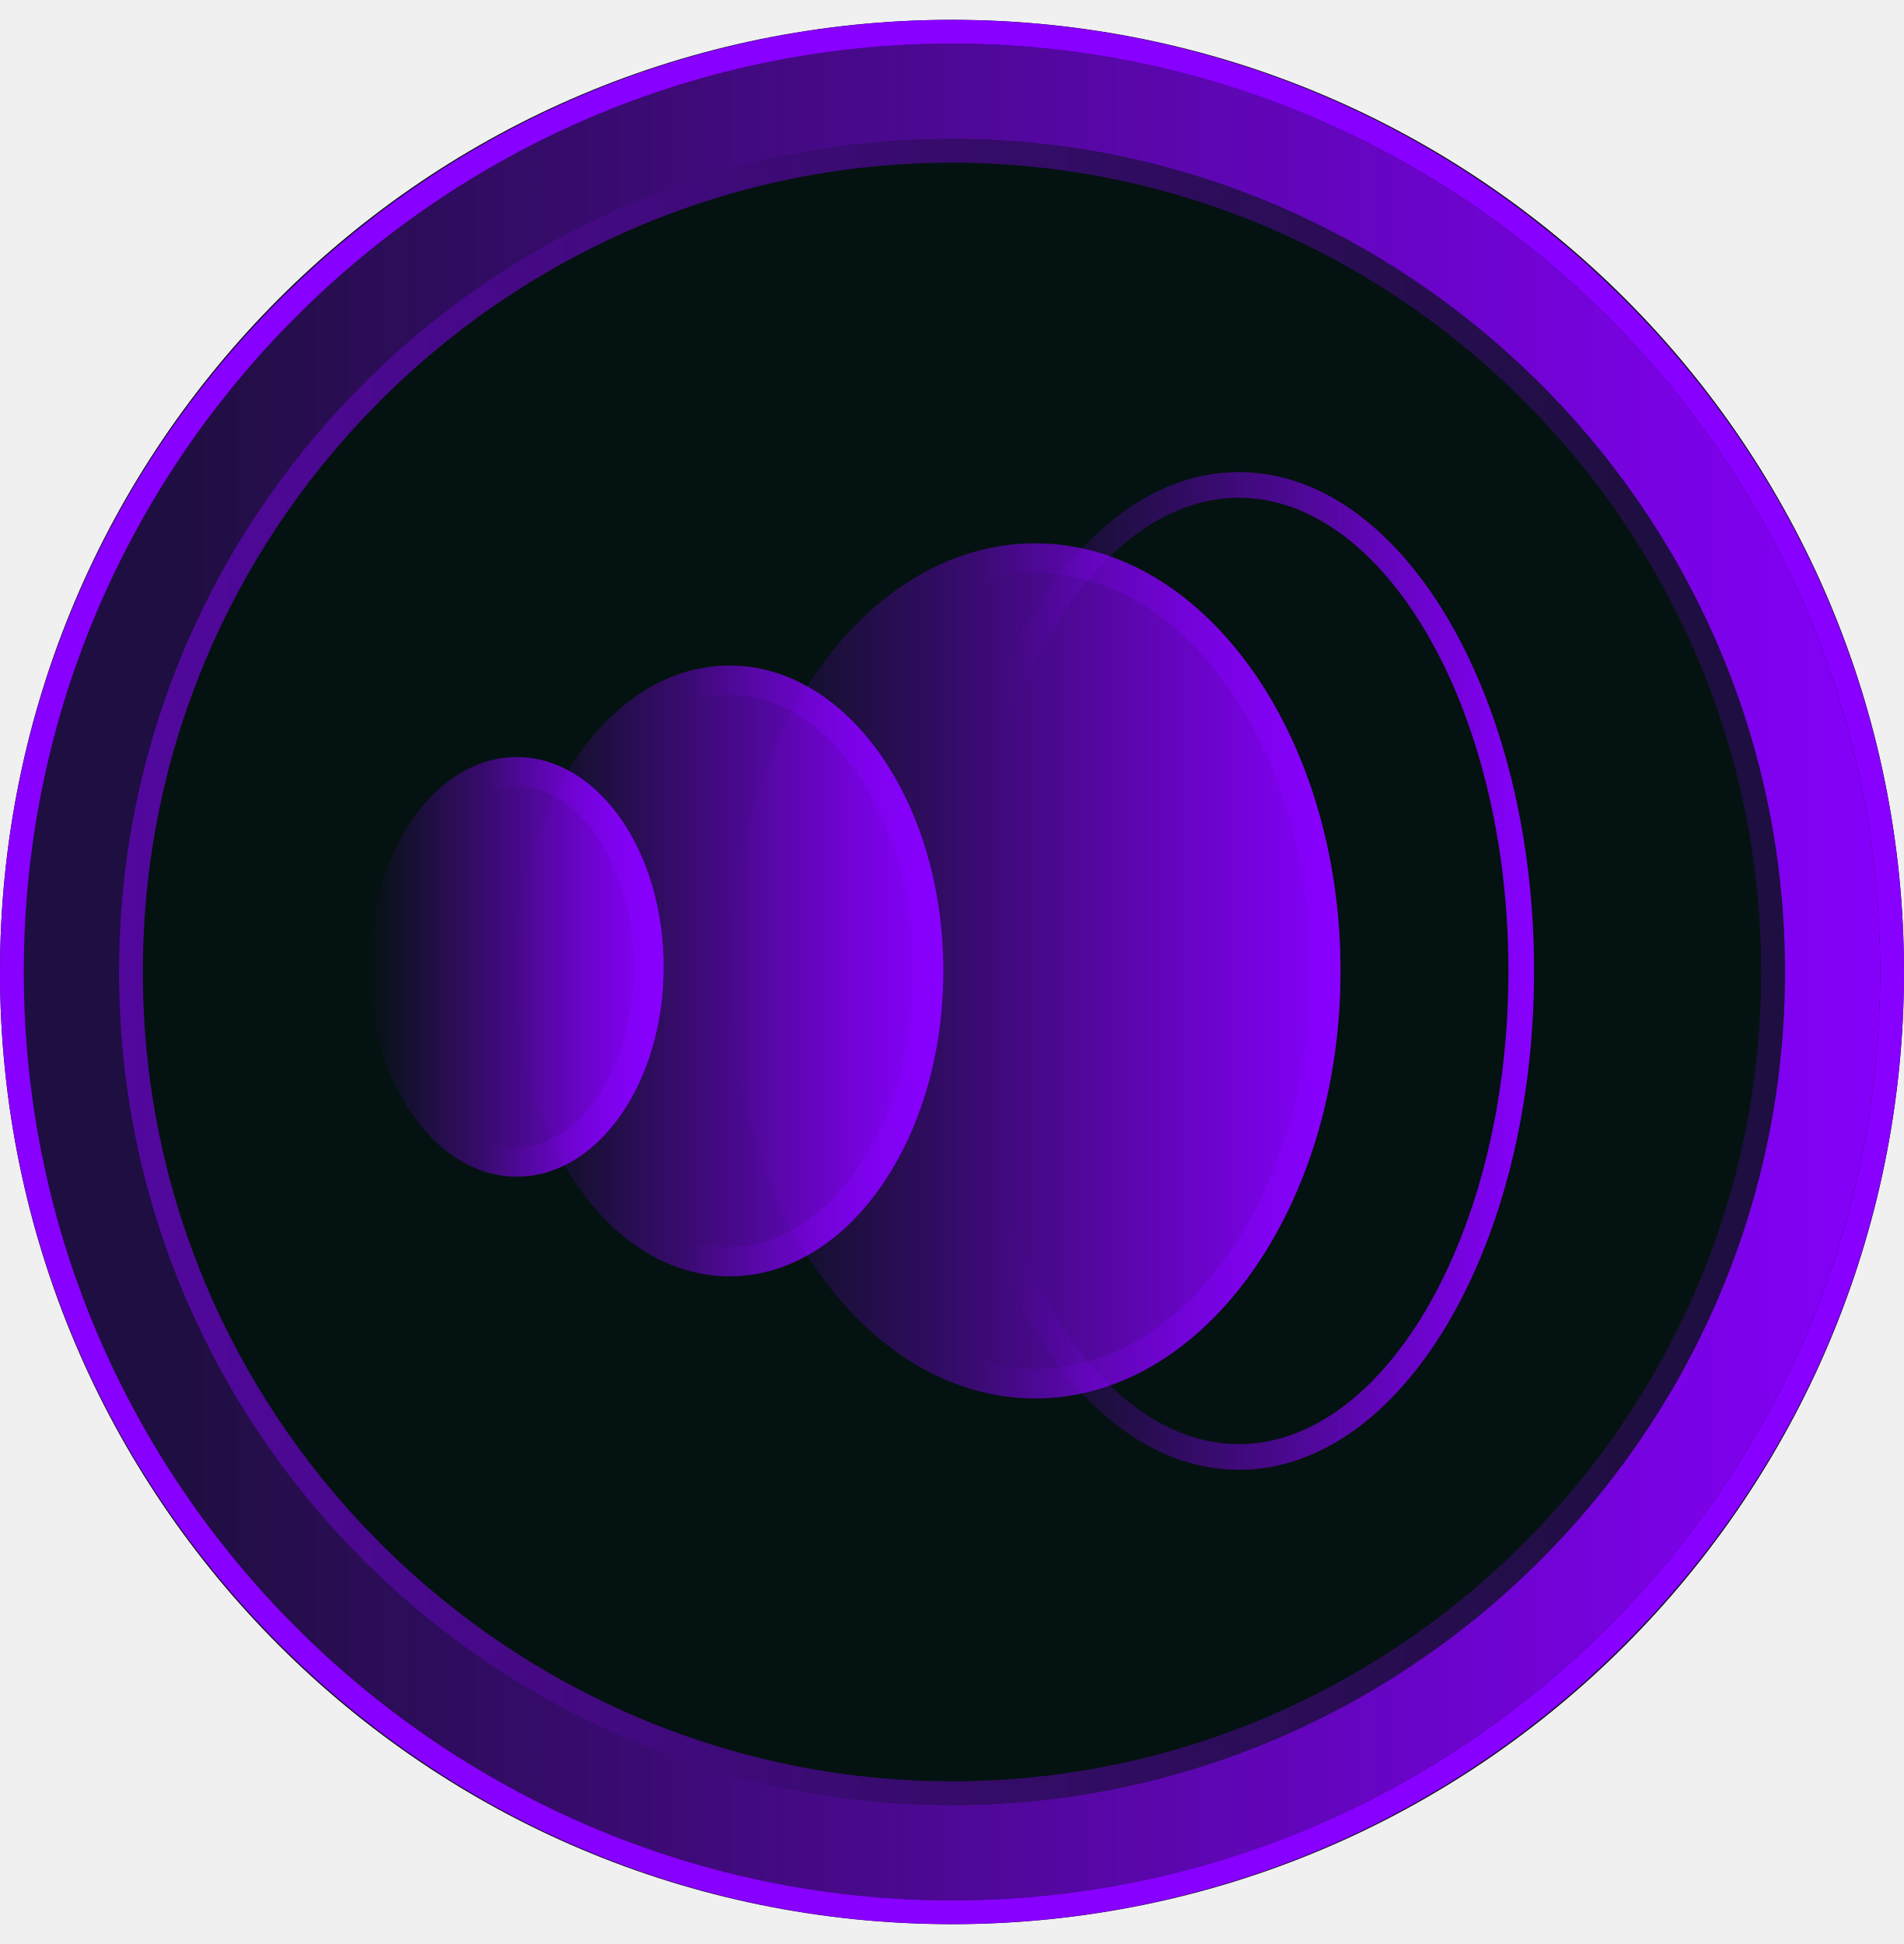
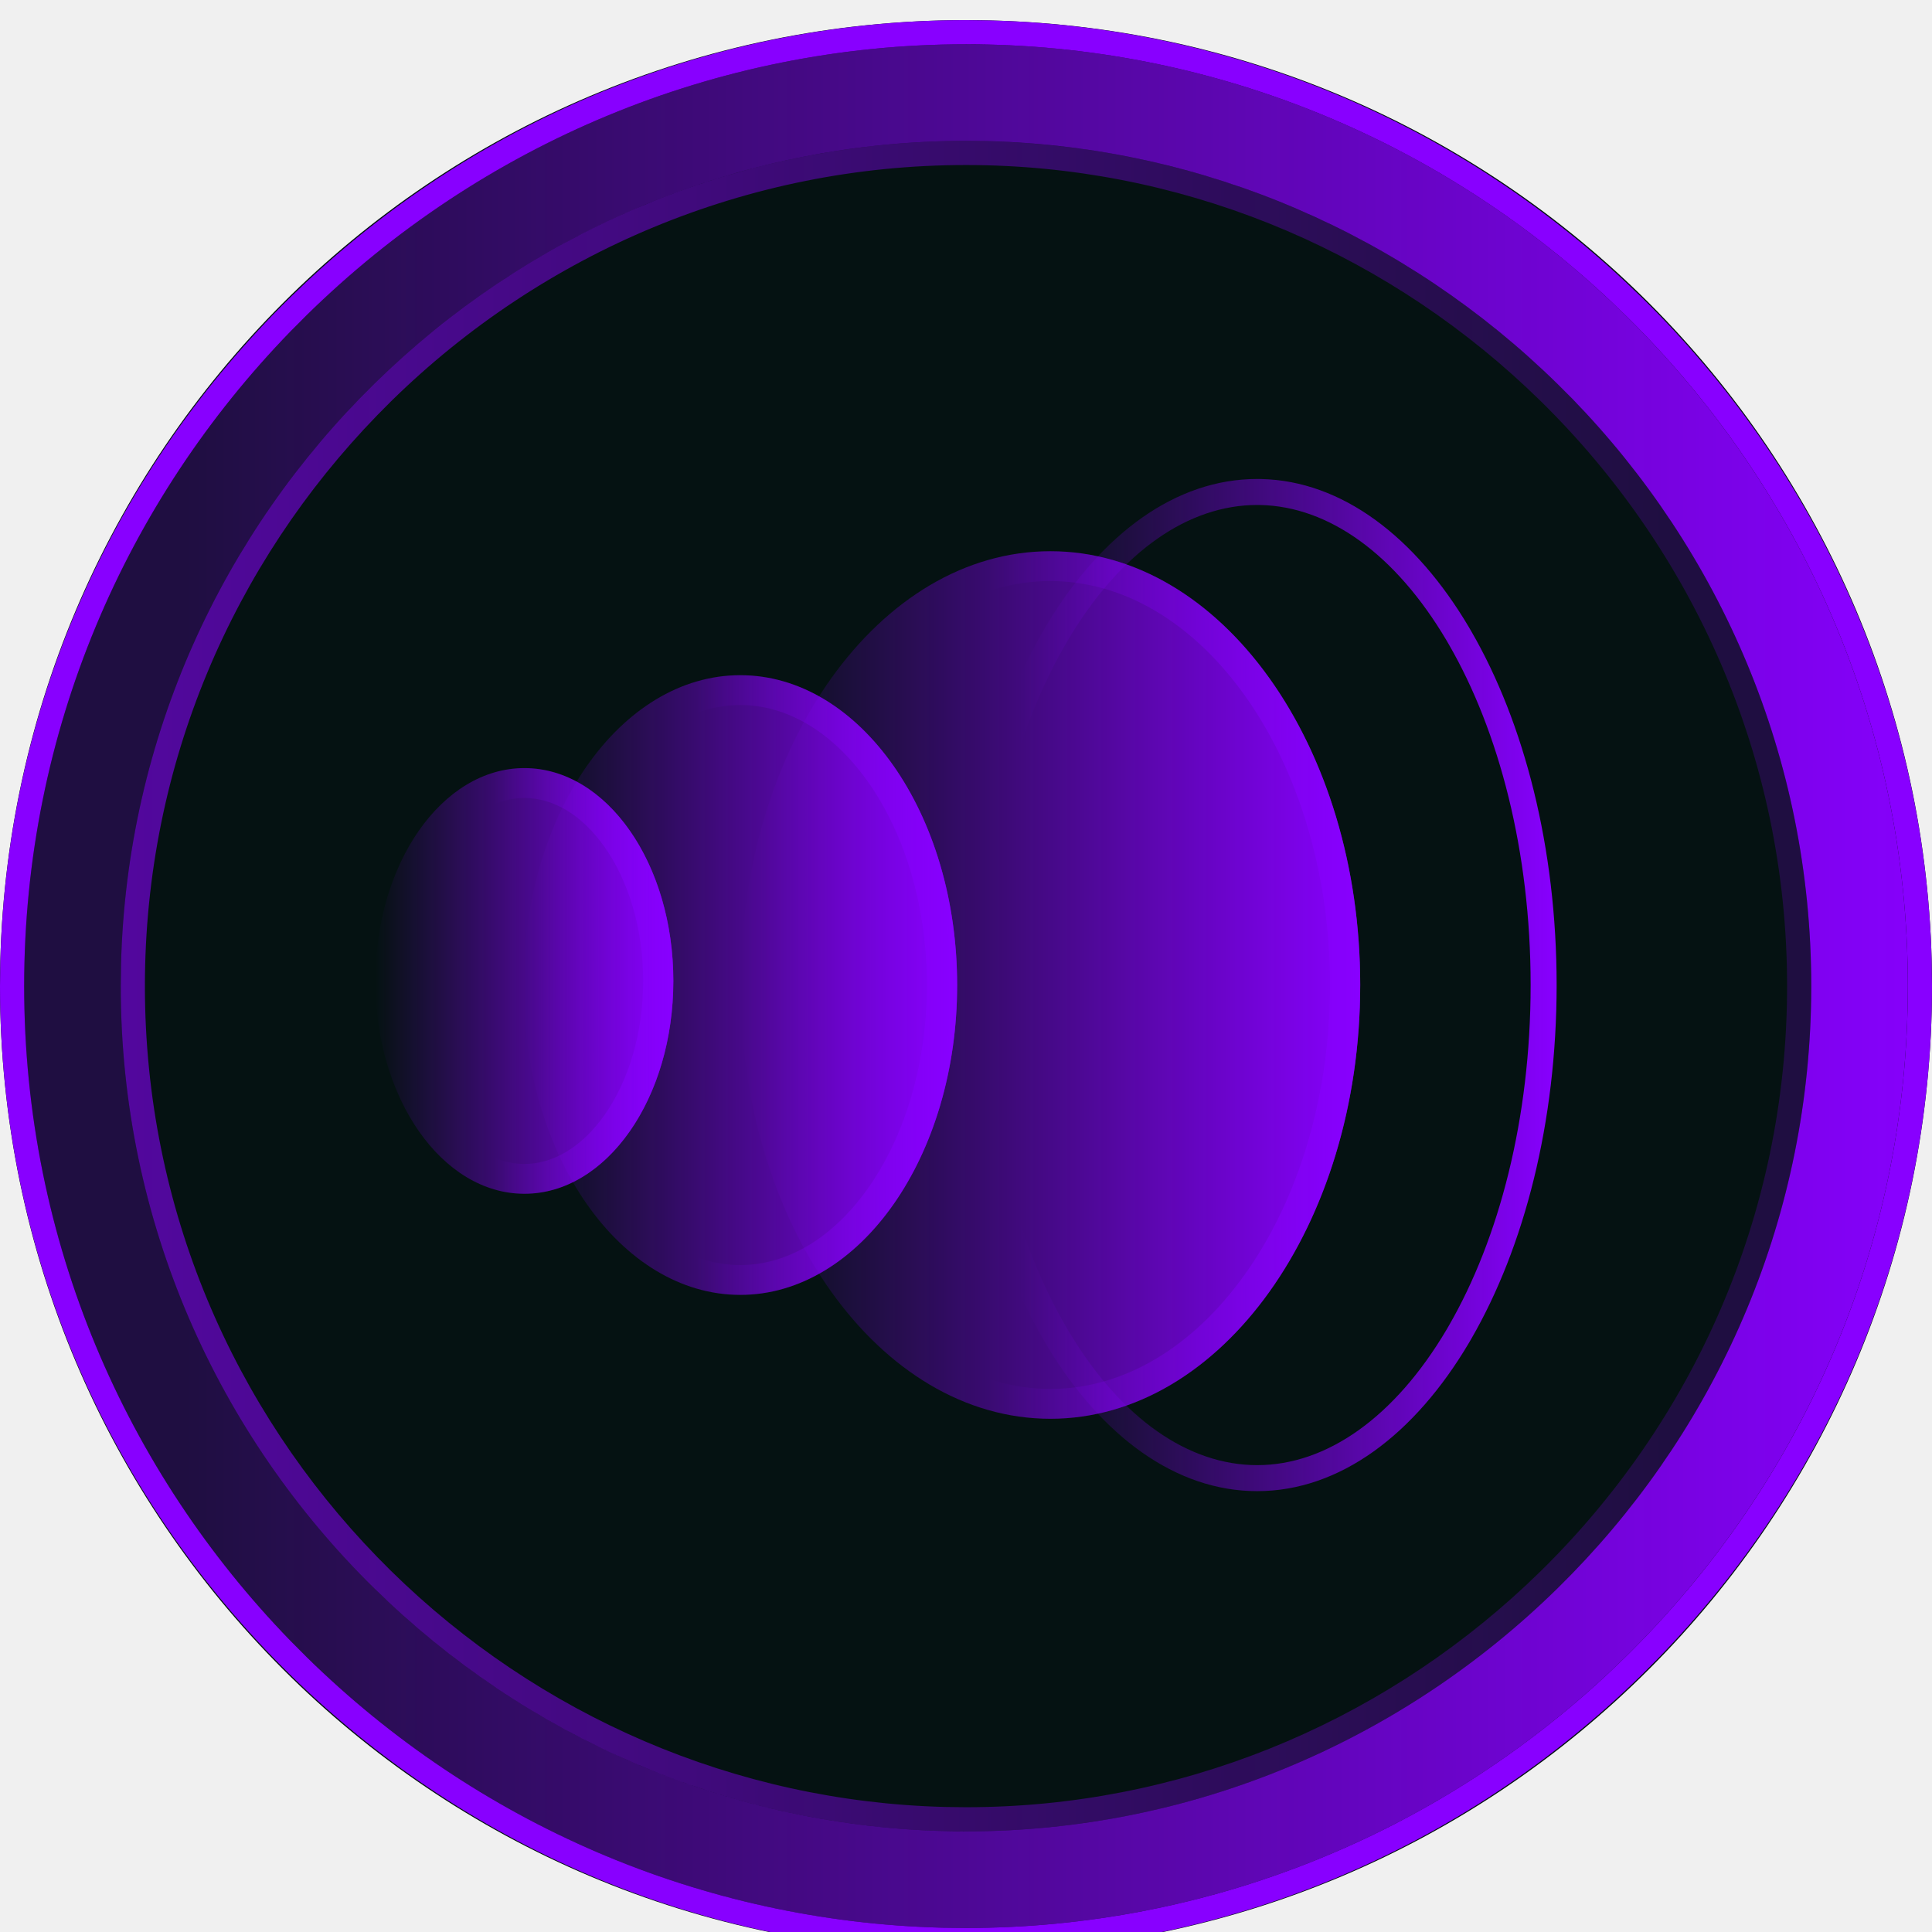
- <svg xmlns="http://www.w3.org/2000/svg" width="48" height="49" viewBox="0 0 48 49" fill="none">
+ <svg xmlns="http://www.w3.org/2000/svg" width="48" height="48" viewBox="0 0 48 48" fill="none">
  <g clip-path="url(#clip0_2416_12386)">
    <path d="M24 48.5C37.3 48.5 48 37.8 48 24.5C48 11.2 37.3 0.5 24 0.5C10.7 0.5 0 11.2 0 24.5C0 37.8 10.7 48.5 24 48.5Z" fill="#051212" />
    <path d="M3.6 24.5C3.6 30.023 5.81 35.015 9.369 38.68L9.717 39.031C13.374 42.621 18.256 44.763 23.493 44.894L24 44.9C29.258 44.9 34.19 42.87 37.925 39.373L38.282 39.031C42.045 35.337 44.4 30.201 44.4 24.5C44.4 18.799 42.045 13.664 38.282 9.969L37.925 9.627C34.19 6.13 29.258 4.1 24 4.1L24 3.5L24.523 3.506C29.741 3.636 34.615 5.707 38.334 9.188L38.703 9.541C42.454 13.223 44.847 18.301 44.993 23.952L45 24.5C45 30.187 42.724 35.327 39.062 39.098L38.703 39.458C34.819 43.272 29.589 45.5 24 45.5L23.477 45.494C18.085 45.359 13.06 43.153 9.297 39.458C5.425 35.657 3 30.37 3 24.5L3.007 23.952C3.153 18.301 5.546 13.223 9.297 9.541L9.665 9.188C13.508 5.591 18.585 3.5 24 3.5L24 4.1C18.572 4.1 13.492 6.263 9.717 9.969L9.369 10.32C5.81 13.985 3.6 18.977 3.6 24.5Z" fill="url(#paint0_linear_2416_12386)" />
    <path d="M0.6 24.5C0.6 30.835 3.135 36.562 7.217 40.766L7.617 41.168C11.811 45.286 17.411 47.743 23.418 47.893L24 47.9C30.032 47.9 35.688 45.571 39.973 41.561L40.383 41.168C44.699 36.93 47.4 31.04 47.4 24.5C47.4 17.961 44.699 12.07 40.383 7.832L39.973 7.439C35.688 3.429 30.032 1.1 24 1.1L24 0.5L24.598 0.508C30.561 0.656 36.132 3.022 40.382 7.001L40.803 7.404C45.09 11.613 47.825 17.415 47.992 23.873L48 24.5C48 30.999 45.398 36.873 41.213 41.183L40.803 41.596C36.364 45.954 30.387 48.5 24 48.5L23.402 48.492C17.24 48.339 11.496 45.818 7.196 41.596C2.772 37.252 1.51166e-06 31.209 2.09815e-06 24.5L0.008 23.873C0.175 17.415 2.91 11.613 7.196 7.404L7.617 7.001C12.009 2.89 17.812 0.5 24 0.5L24 1.1C17.774 1.1 11.946 3.581 7.617 7.832L7.217 8.234C3.135 12.438 0.6 18.165 0.6 24.5Z" fill="#8800FF" />
    <path d="M45 24.5C45 18.819 42.729 13.683 39.062 9.905L38.702 9.545C34.932 5.843 29.907 3.64 24.522 3.506L24 3.5C18.593 3.5 13.518 5.586 9.667 9.191L9.298 9.545C5.42 13.352 3 18.636 3 24.5C3 30.364 5.42 35.648 9.298 39.455H9.298C13.19 43.276 18.419 45.5 24 45.5V47.9L23.417 47.893C17.603 47.748 12.171 45.441 8.027 41.561L7.617 41.168C3.303 36.932 0.6 31.041 0.6 24.5C0.6 18.163 3.137 12.436 7.218 8.234L7.617 7.832C11.945 3.583 17.772 1.1 24 1.1L24.582 1.107C30.591 1.257 36.191 3.715 40.383 7.832C44.697 12.067 47.4 17.959 47.4 24.5C47.4 31.041 44.697 36.932 40.383 41.168L39.973 41.561C35.691 45.57 30.034 47.9 24 47.9V45.5C29.582 45.5 34.811 43.277 38.702 39.456L39.062 39.094C42.729 35.317 45 30.181 45 24.5Z" fill="url(#paint1_linear_2416_12386)" />
    <g clip-path="url(#clip1_2416_12386)">
      <path d="M13.028 29.659C15.072 29.659 16.729 27.291 16.729 24.371C16.729 21.451 15.072 19.083 13.028 19.083C10.983 19.083 9.326 21.451 9.326 24.371C9.326 27.291 10.983 29.659 13.028 29.659Z" fill="url(#paint2_linear_2416_12386)" />
      <path d="M15.979 24.371C15.979 23.042 15.601 21.872 15.028 21.054C14.454 20.233 13.734 19.825 13.028 19.825C12.322 19.825 11.602 20.233 11.027 21.054C10.454 21.872 10.076 23.042 10.076 24.371C10.076 25.699 10.454 26.871 11.027 27.689C11.602 28.51 12.322 28.918 13.028 28.918V29.659L12.838 29.652C10.945 29.515 9.427 27.347 9.331 24.643L9.326 24.371C9.326 21.451 10.984 19.083 13.028 19.083L13.218 19.091C15.174 19.232 16.729 21.542 16.729 24.371L16.724 24.643C16.625 27.437 15.008 29.659 13.028 29.659V28.918C13.734 28.918 14.454 28.51 15.028 27.689C15.601 26.871 15.979 25.699 15.979 24.371Z" fill="url(#paint3_linear_2416_12386)" fill-opacity="0.6" />
      <path d="M26.096 35.249C30.347 35.249 33.794 30.424 33.794 24.472C33.794 18.52 30.347 13.695 26.096 13.695C21.844 13.695 18.398 18.52 18.398 24.472C18.398 30.424 21.844 35.249 26.096 35.249Z" fill="url(#paint4_linear_2416_12386)" />
      <path d="M33.044 24.472C33.044 21.631 32.22 19.09 30.926 17.279C29.631 15.466 27.912 14.436 26.095 14.436C24.279 14.436 22.56 15.466 21.265 17.279C19.971 19.09 19.148 21.631 19.148 24.472C19.148 27.313 19.971 29.854 21.265 31.665C22.56 33.477 24.279 34.508 26.095 34.508V35.249L25.897 35.245C21.869 35.102 18.611 30.629 18.408 25.026L18.398 24.472C18.398 18.52 21.844 13.695 26.095 13.695L26.295 13.698C30.454 13.846 33.794 18.613 33.794 24.472L33.784 25.026C33.577 30.721 30.214 35.249 26.095 35.249V34.508C27.912 34.508 29.631 33.478 30.926 31.665C32.22 29.854 33.044 27.313 33.044 24.472Z" fill="url(#paint5_linear_2416_12386)" fill-opacity="0.6" />
      <path d="M18.391 32.171C21.367 32.171 23.78 28.725 23.78 24.473C23.78 20.222 21.367 16.775 18.391 16.775C15.415 16.775 13.002 20.222 13.002 24.473C13.002 28.725 15.415 32.171 18.391 32.171Z" fill="url(#paint6_linear_2416_12386)" />
      <path d="M23.029 24.473C23.029 22.479 22.462 20.706 21.584 19.452C20.704 18.195 19.563 17.516 18.391 17.516C17.219 17.516 16.078 18.195 15.198 19.452C14.32 20.706 13.753 22.479 13.752 24.473C13.752 26.467 14.32 28.24 15.198 29.495C16.078 30.752 17.219 31.43 18.391 31.43V32.171L18.114 32.161C15.359 31.962 13.15 28.806 13.01 24.869L13.002 24.473C13.003 20.222 15.415 16.775 18.391 16.775L18.669 16.785C21.515 16.992 23.779 20.355 23.779 24.473L23.773 24.869C23.628 28.937 21.274 32.171 18.391 32.171V31.43C19.563 31.43 20.704 30.752 21.584 29.495C22.462 28.24 23.029 26.467 23.029 24.473Z" fill="url(#paint7_linear_2416_12386)" fill-opacity="0.6" />
      <path d="M38.028 24.473C38.028 21.15 37.242 18.166 35.998 16.014L35.939 15.912C34.672 13.772 33.02 12.584 31.314 12.547L31.233 12.546C29.526 12.546 27.866 13.701 26.588 15.811L26.527 15.912C25.249 18.071 24.438 21.097 24.438 24.473C24.438 27.85 25.249 30.875 26.527 33.035L26.588 33.136C27.866 35.245 29.526 36.401 31.233 36.401C32.967 36.401 34.652 35.208 35.939 33.035L35.998 32.933C37.242 30.781 38.028 27.797 38.028 24.473ZM38.674 24.473C38.674 27.891 37.867 30.99 36.557 33.257L36.495 33.364C35.148 35.64 33.288 37.047 31.233 37.047C29.21 37.047 27.376 35.683 26.035 33.47L25.971 33.364C24.625 31.089 23.791 27.945 23.791 24.473C23.791 21.001 24.625 17.858 25.971 15.583L26.035 15.477C27.376 13.264 29.21 11.9 31.233 11.9L31.329 11.901C33.346 11.944 35.169 13.343 36.495 15.583L36.557 15.69C37.867 17.956 38.674 21.056 38.674 24.473Z" fill="url(#paint8_linear_2416_12386)" />
    </g>
  </g>
  <defs>
    <linearGradient id="paint0_linear_2416_12386" x1="2.047" y1="25.041" x2="41.403" y2="25.041" gradientUnits="userSpaceOnUse">
      <stop stop-color="#8800FF" stop-opacity="0.6" />
      <stop offset="1" stop-color="#8800FF" stop-opacity="0.2" />
    </linearGradient>
    <linearGradient id="paint1_linear_2416_12386" x1="48.462" y1="23.898" x2="4.608" y2="23.898" gradientUnits="userSpaceOnUse">
      <stop stop-color="#8800FF" />
      <stop offset="1" stop-color="#8800FF" stop-opacity="0.2" />
    </linearGradient>
    <linearGradient id="paint2_linear_2416_12386" x1="16.729" y1="24.371" x2="9.326" y2="24.371" gradientUnits="userSpaceOnUse">
      <stop stop-color="#8800FF" />
      <stop offset="1" stop-color="#8800FF" stop-opacity="0" />
    </linearGradient>
    <linearGradient id="paint3_linear_2416_12386" x1="16.729" y1="24.371" x2="9.326" y2="24.371" gradientUnits="userSpaceOnUse">
      <stop stop-color="#8800FF" />
      <stop offset="0.6" stop-color="#8800FF" stop-opacity="0" />
    </linearGradient>
    <linearGradient id="paint4_linear_2416_12386" x1="33.794" y1="24.472" x2="18.398" y2="24.472" gradientUnits="userSpaceOnUse">
      <stop stop-color="#8800FF" />
      <stop offset="1" stop-color="#8800FF" stop-opacity="0" />
    </linearGradient>
    <linearGradient id="paint5_linear_2416_12386" x1="33.794" y1="24.472" x2="18.398" y2="24.472" gradientUnits="userSpaceOnUse">
      <stop stop-color="#8800FF" />
      <stop offset="0.6" stop-color="#8800FF" stop-opacity="0" />
    </linearGradient>
    <linearGradient id="paint6_linear_2416_12386" x1="23.78" y1="24.473" x2="13.002" y2="24.473" gradientUnits="userSpaceOnUse">
      <stop stop-color="#8800FF" />
      <stop offset="1" stop-color="#8800FF" stop-opacity="0" />
    </linearGradient>
    <linearGradient id="paint7_linear_2416_12386" x1="23.78" y1="24.473" x2="13.002" y2="24.473" gradientUnits="userSpaceOnUse">
      <stop stop-color="#8800FF" />
      <stop offset="0.6" stop-color="#8800FF" stop-opacity="0" />
    </linearGradient>
    <linearGradient id="paint8_linear_2416_12386" x1="38.674" y1="24.158" x2="25.334" y2="24.158" gradientUnits="userSpaceOnUse">
      <stop stop-color="#8800FF" />
      <stop offset="1" stop-color="#8800FF" stop-opacity="0" />
    </linearGradient>
    <clipPath id="clip0_2416_12386">
      <rect y="0.5" width="48" height="48" rx="24" fill="white" />
    </clipPath>
    <clipPath id="clip1_2416_12386">
      <rect width="31.5" height="25.2" fill="white" transform="translate(8.25 11.9)" />
    </clipPath>
  </defs>
</svg>
